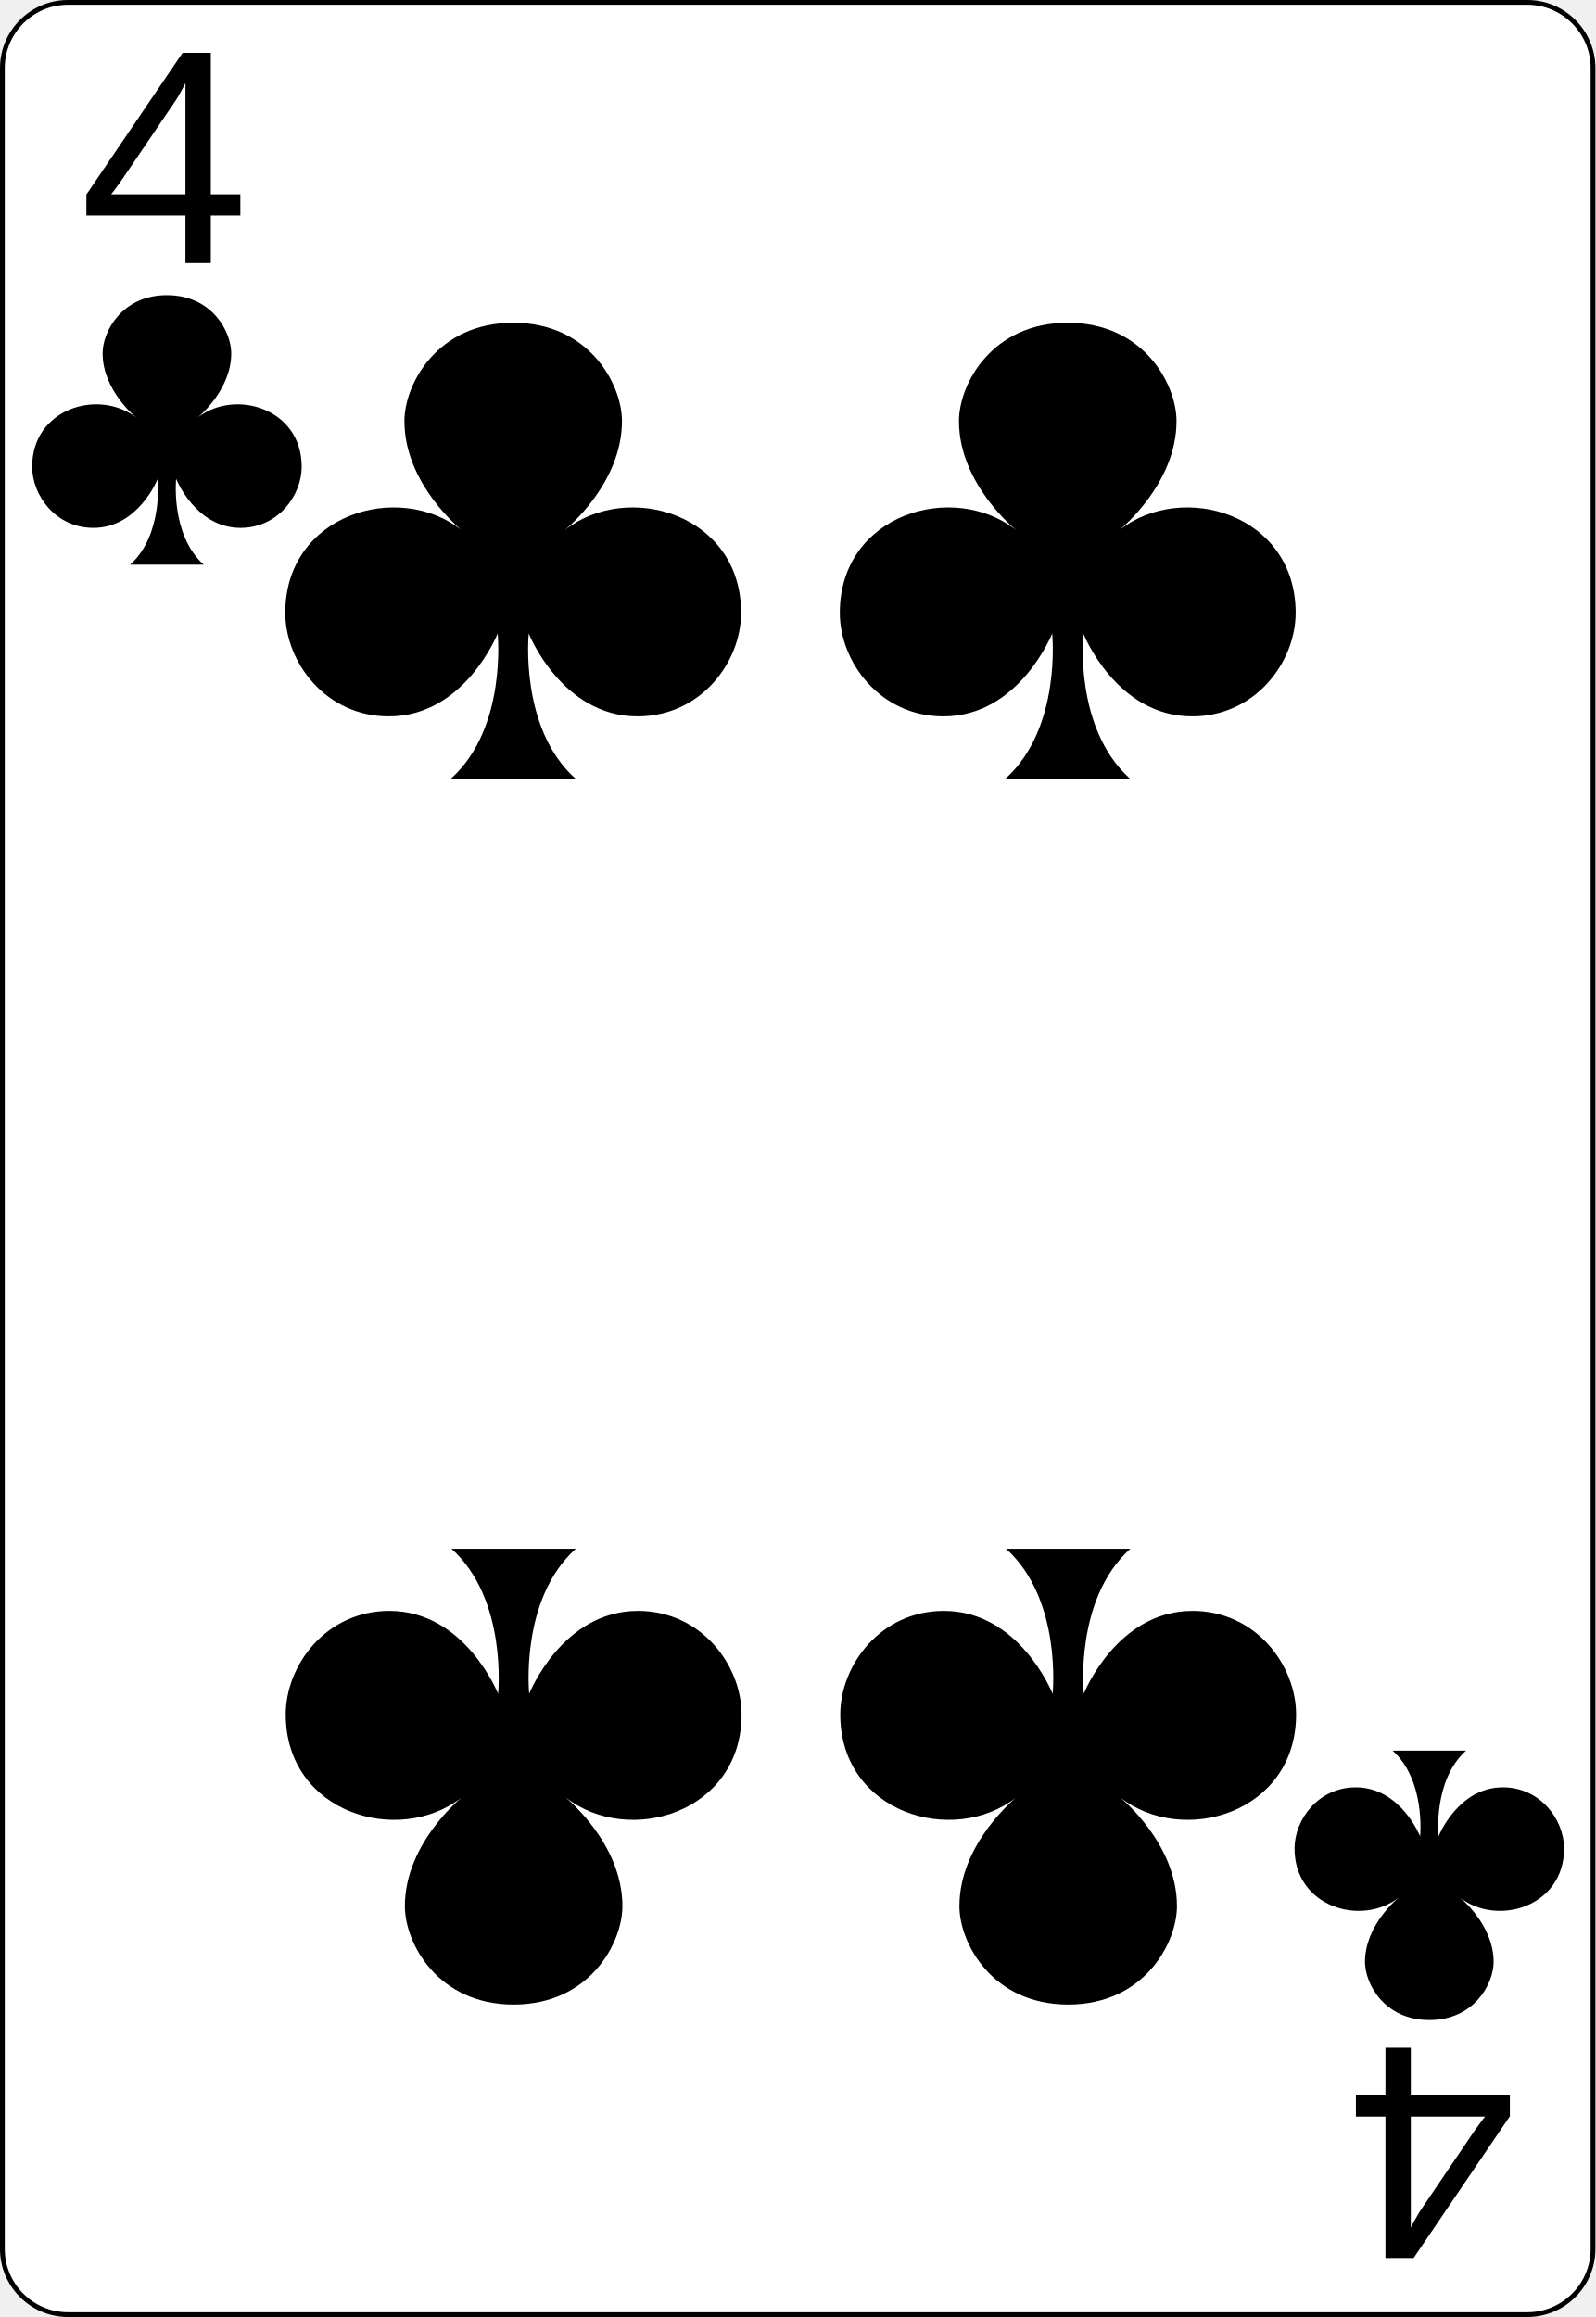
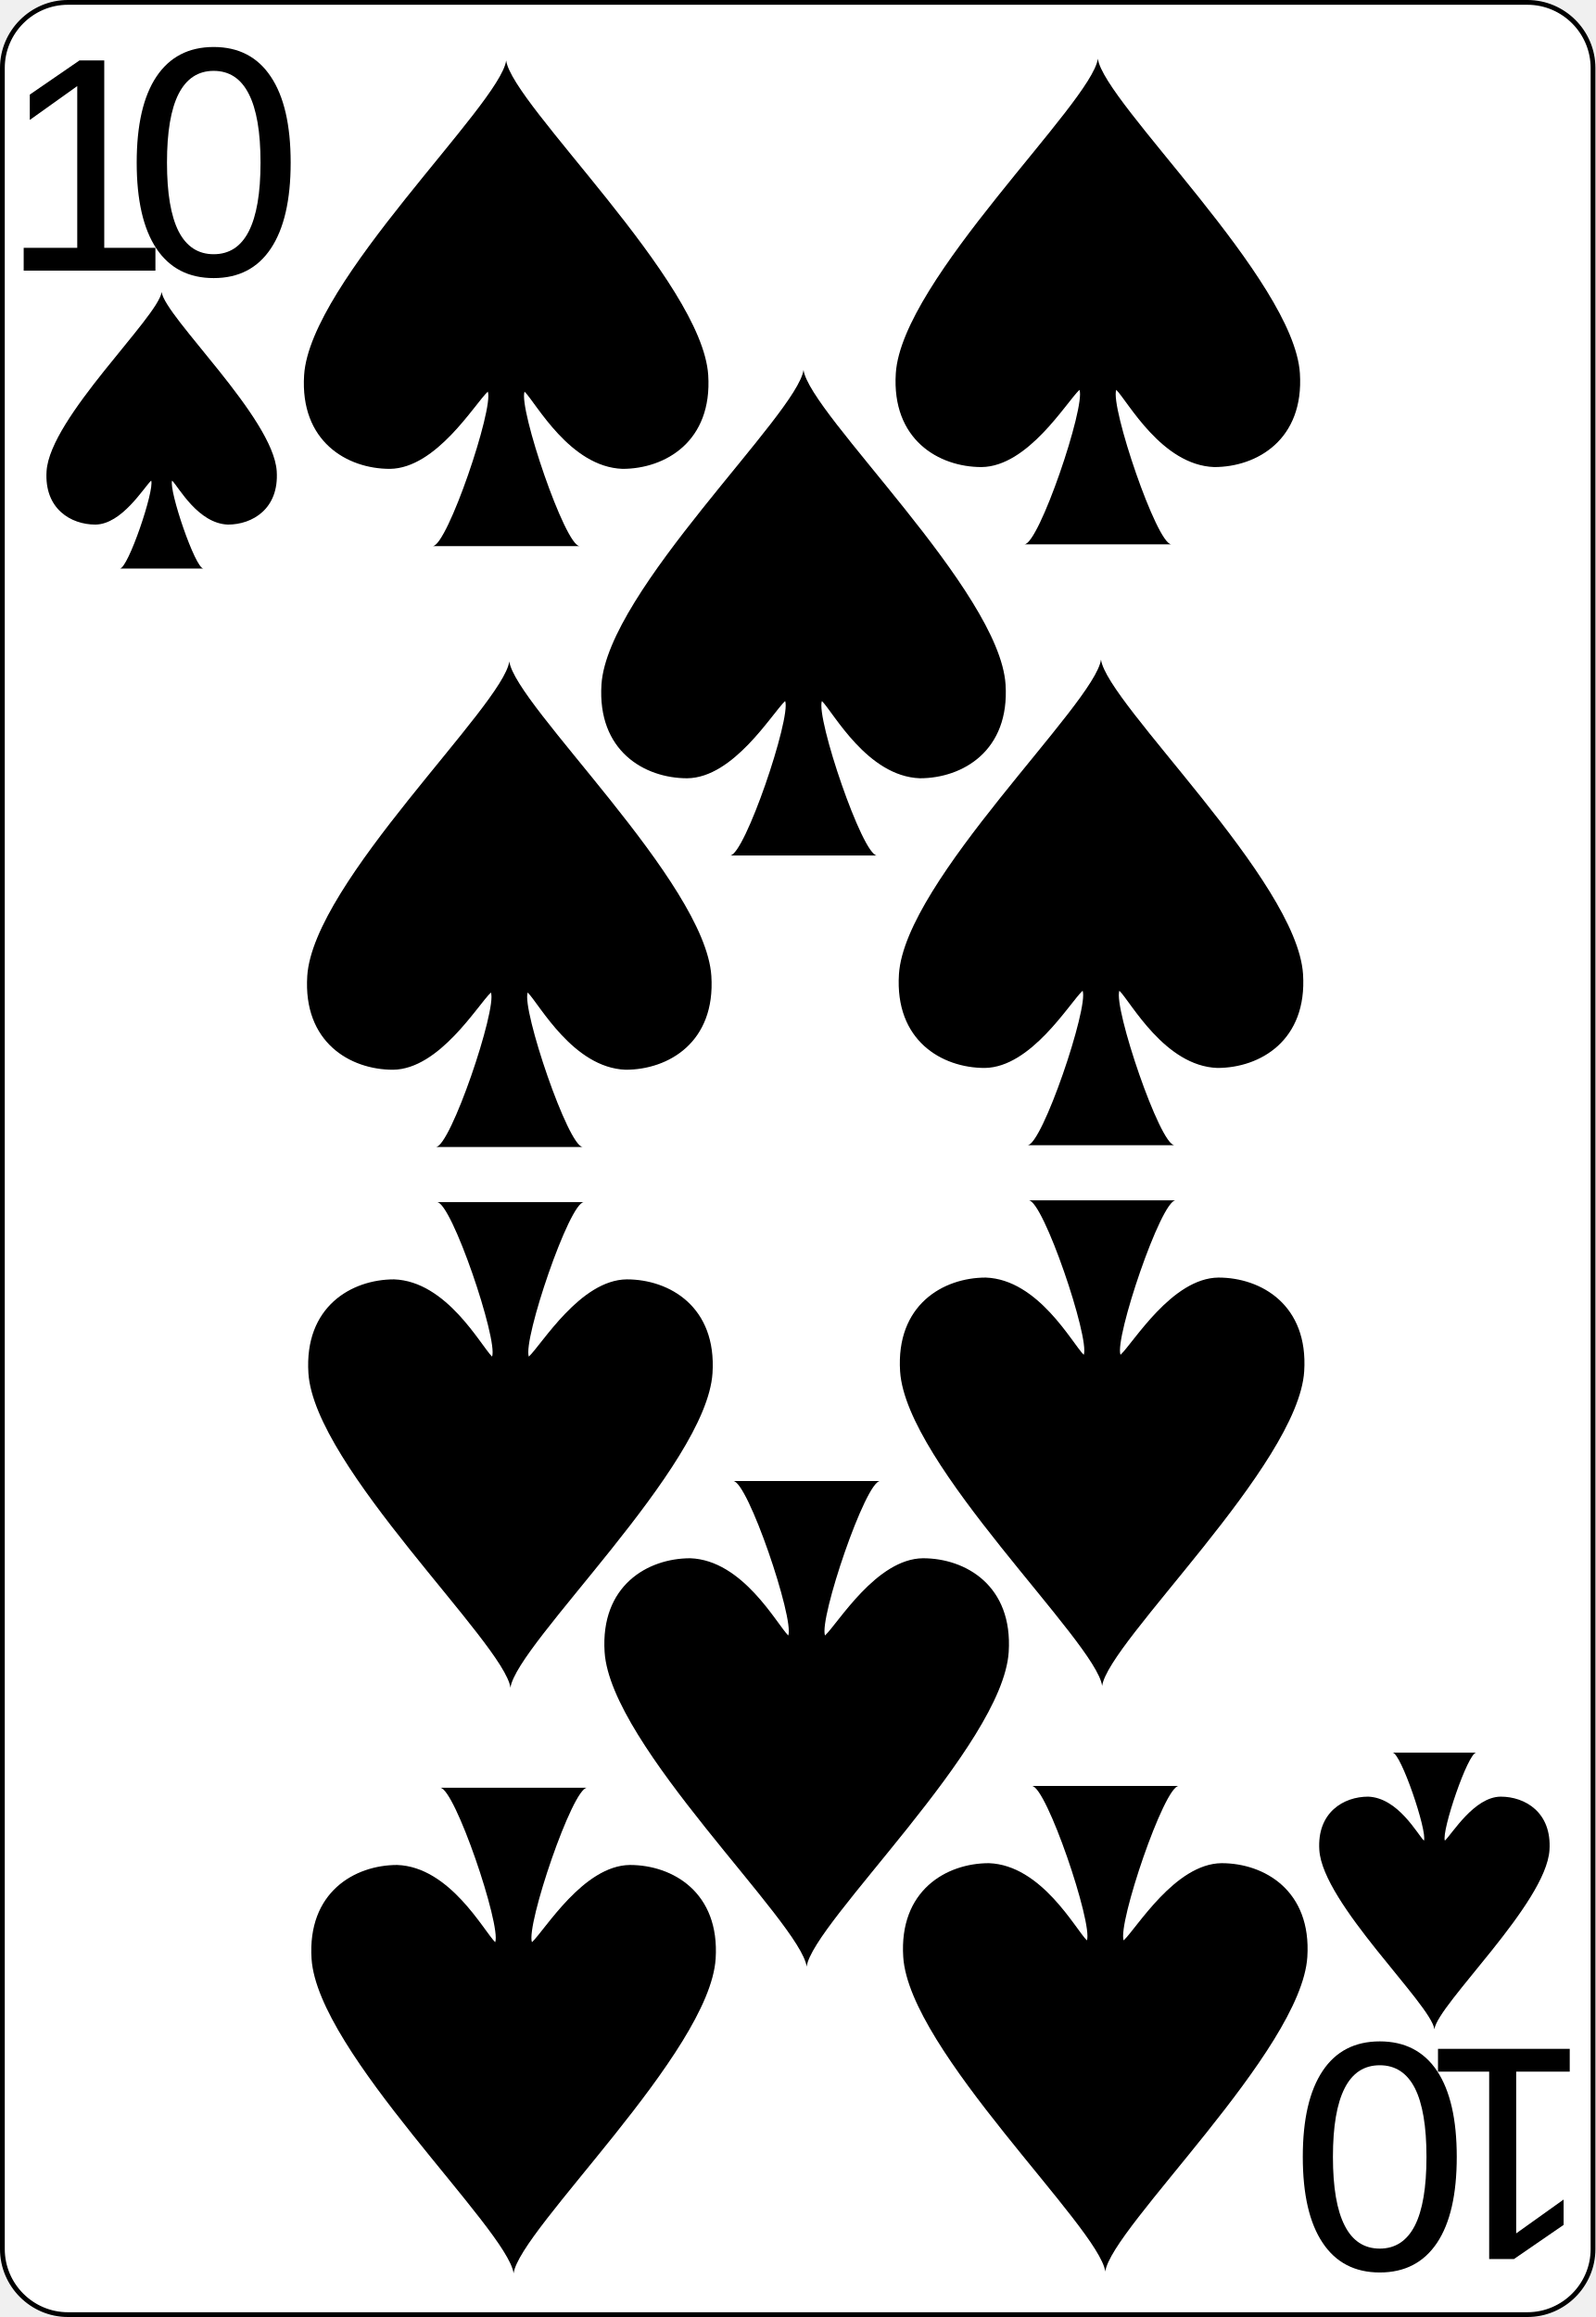
- <svg xmlns="http://www.w3.org/2000/svg" xmlns:xlink="http://www.w3.org/1999/xlink" width="167.087pt" height="242.667pt" viewBox="0 0 167.087 242.667" xml:space="preserve" id="svg2" version="1.1">
-   <defs id="defs41">
-     <radialGradient xlink:href="#linearGradient2984" id="radialGradient3760" cx="48.231" cy="18.138" fx="48.231" fy="18.138" r="9.5" gradientUnits="userSpaceOnUse" gradientTransform="matrix(-1.560526,0.01828294,-0.02684055,-2.290953,123.9838,58.80911)" />
-     <linearGradient id="linearGradient2984">
-       <stop style="stop-color:#000000;stop-opacity:1;" offset="0" id="stop2986" />
-       <stop style="stop-color:#000000;stop-opacity:0.656;" offset="1" id="stop2988" />
-     </linearGradient>
-     <radialGradient xlink:href="#linearGradient3784" id="radialGradient3792" cx="171.487" cy="511.223" fx="171.487" fy="511.223" r="81.903" gradientTransform="matrix(1.152989,-0.6739155,0.3948202,0.6754904,-233.6326,270.4008)" gradientUnits="userSpaceOnUse" />
-     <linearGradient id="linearGradient3784">
-       <stop style="stop-color:#ffffff;stop-opacity:0.534;" offset="0" id="stop3786" />
-       <stop style="stop-color:#000000;stop-opacity:0;" offset="1" id="stop3788" />
-     </linearGradient>
-     <radialGradient r="81.903" fy="511.223" fx="171.487" cy="511.223" cx="171.487" gradientTransform="matrix(1.152989,-0.6739155,0.3948202,0.6754904,-233.6326,270.4008)" gradientUnits="userSpaceOnUse" id="radialGradient3855" xlink:href="#linearGradient3784-4" />
-     <linearGradient id="linearGradient3784-4">
-       <stop style="stop-color:#ffffff;stop-opacity:0.519;" offset="0" id="stop3786-8" />
-       <stop style="stop-color:#000000;stop-opacity:0;" offset="1" id="stop3788-6" />
-     </linearGradient>
-     <radialGradient r="81.903" fy="461.841" fx="181.694" cy="461.841" cx="181.694" gradientTransform="matrix(1.152989,-0.6739155,0.3948202,0.6754904,-233.6326,270.4008)" gradientUnits="userSpaceOnUse" id="radialGradient3916" xlink:href="#linearGradient3784-3" />
-     <linearGradient id="linearGradient3784-3">
-       <stop style="stop-color:#ffffff;stop-opacity:0.702;" offset="0" id="stop3786-86" />
-       <stop style="stop-color:#000000;stop-opacity:0;" offset="1" id="stop3788-2" />
-     </linearGradient>
-   </defs>
+ <svg xmlns="http://www.w3.org/2000/svg" width="167.087pt" height="242.667pt" viewBox="0 0 167.087 242.667" xml:space="preserve" id="svg2" version="1.1">
+   <defs id="defs41" />
  <g id="Layer_x0020_1" style="fill-rule:nonzero;clip-rule:nonzero;stroke:#000000;stroke-miterlimit:4;">
    <path style="fill:#FFFFFF;stroke-width:0.5;" d="M166.837,235.548c0,3.777-3.087,6.869-6.871,6.869H7.111c-3.775,0-6.861-3.092-6.861-6.869V7.12C0.25,3.343,3.336,0.25,7.111,0.25h152.855    c3.784,0,6.871,3.093,6.871,6.87v228.428z" id="path5" />
    <g style="stroke:none;" id="g7">
      <g id="g9">
				
			</g>
    </g>
    <g id="g15">
			
		</g>
    <g id="g19">
			
		</g>
    <g style="stroke:none;" id="g23">
      <g id="g25">
				
			</g>
    </g>
    <g style="stroke:none;" id="g31">
      <g id="g33">
				
			</g>
    </g>
  </g>
-   <text xml:space="preserve" style="font-size:32px;font-style:normal;font-weight:normal;line-height:125%;letter-spacing:0px;word-spacing:0px;fill:#000000;fill-opacity:1;stroke:none;font-family:Bitstream Vera Sans" x="8.311" y="27.548" id="text3788">
-     <tspan id="tspan3790" x="8.311" y="27.548" style="font-style:normal;font-variant:normal;font-weight:normal;font-stretch:normal;font-family:Arial;-inkscape-font-specification:Arial">4</tspan>
+   <text xml:space="preserve" style="font-size:32px;font-style:normal;font-weight:normal;line-height:125%;letter-spacing:0px;word-spacing:0px;fill:#000000;fill-opacity:1;stroke:none;font-family:Bitstream Vera Sans" x="0.044" y="28.342" id="text3788">
+     <tspan id="tspan3790" x="0.044" y="28.342" style="font-style:normal;font-variant:normal;font-weight:normal;font-stretch:normal;font-family:Arial;-inkscape-font-specification:Arial">1</tspan>
  </text>
-   <g transform="matrix(1.485651,0,0,1.485651,-54.02466,10.01807)" id="layer1-1-4">
-     <path id="cl-9" d="m 50.291,22.698 c 0,0 2.375,-1.9 2.375,-4.534 0,-1.542 -1.369,-4.102 -4.534,-4.102 -3.165,0 -4.534,2.561 -4.534,4.102 0,2.634 2.375,4.534 2.375,4.534 -2.638,-2.055 -7.341,-0.652 -7.341,3.455 0,2.056 1.68,4.318 4.318,4.318 3.165,0 4.534,-3.455 4.534,-3.455 0,0 0.402,3.938 -1.943,6.046 h 5.182 c -2.345,-2.107 -1.943,-6.046 -1.943,-6.046 0,0 1.369,3.455 4.534,3.455 2.639,0 4.318,-2.263 4.318,-4.318 0,-4.107 -4.703,-5.51 -7.341,-3.455 z" style="fill:#000000" />
+   <g transform="matrix(1.508595,0,0,1.379325,16.92904,45.0659)" id="layer1-7">
+     <path id="sl" d="M 7.989,3.103 C 7.747,-0.954 0.242,-8.59 0,-10.5 c -0.242,1.909 -7.747,9.545 -7.989,13.603 -0.169,2.868 1.695,4.057 3.39,4.057 1.835,-0.022 3.351,-2.801 3.873,-3.341 0.242,0.716 -1.603,6.682 -2.179,6.682 l 5.811,0 C 2.33,10.501 0.485,4.535 0.727,3.819 1.184,4.315 2.524,7.077 4.601,7.16 6.295,7.159 8.158,5.971 7.989,3.103 z" style="fill:#000000" />
  </g>
-   <text xml:space="preserve" style="font-size:32px;font-style:normal;font-weight:normal;line-height:125%;letter-spacing:0px;word-spacing:0px;fill:#000000;fill-opacity:1;stroke:none;font-family:Bitstream Vera Sans" x="-158.864" y="-214.467" id="text3788-8" transform="scale(-1,-1)">
-     <tspan id="tspan3790-7" x="-158.864" y="-214.467" style="font-style:normal;font-variant:normal;font-weight:normal;font-stretch:normal;font-family:Arial;-inkscape-font-specification:Arial">4</tspan>
+   <g transform="matrix(2.648679,0,0,2.421718,53.01089,31.766)" id="layer1-7-88">
+     <path id="sl-4" d="M 7.989,3.103 C 7.747,-0.954 0.242,-8.59 0,-10.5 c -0.242,1.909 -7.747,9.545 -7.989,13.603 -0.169,2.868 1.695,4.057 3.39,4.057 1.835,-0.022 3.351,-2.801 3.873,-3.341 0.242,0.716 -1.603,6.682 -2.179,6.682 l 5.811,0 C 2.33,10.501 0.485,4.535 0.727,3.819 1.184,4.315 2.524,7.077 4.601,7.16 6.295,7.159 8.158,5.971 7.989,3.103 z" style="fill:#000000" />
+   </g>
+   <g transform="matrix(-1.508595,0,0,-1.379325,150.2251,198.0441)" id="layer1-7-3">
+     <path id="sl-1" d="M 7.989,3.103 C 7.747,-0.954 0.242,-8.59 0,-10.5 c -0.242,1.909 -7.747,9.545 -7.989,13.603 -0.169,2.868 1.695,4.057 3.39,4.057 1.835,-0.022 3.351,-2.801 3.873,-3.341 0.242,0.716 -1.603,6.682 -2.179,6.682 l 5.811,0 C 2.33,10.501 0.485,4.535 0.727,3.819 1.184,4.315 2.524,7.077 4.601,7.16 6.295,7.159 8.158,5.971 7.989,3.103 z" style="fill:#000000" />
+   </g>
+   <g transform="matrix(2.648679,0,0,2.421718,53.33971,94.6985)" id="layer1-7-88-8">
+     <path id="sl-4-8" d="M 7.989,3.103 C 7.747,-0.954 0.242,-8.59 0,-10.5 c -0.242,1.909 -7.747,9.545 -7.989,13.603 -0.169,2.868 1.695,4.057 3.39,4.057 1.835,-0.022 3.351,-2.801 3.873,-3.341 0.242,0.716 -1.603,6.682 -2.179,6.682 l 5.811,0 C 2.33,10.501 0.485,4.535 0.727,3.819 1.184,4.315 2.524,7.077 4.601,7.16 6.295,7.159 8.158,5.971 7.989,3.103 z" style="fill:#000000" />
+   </g>
+   <g transform="matrix(-2.648679,0,0,-2.421718,53.78926,212.6639)" id="layer1-7-88-4">
+     <path id="sl-4-3" d="M 7.989,3.103 C 7.747,-0.954 0.242,-8.59 0,-10.5 c -0.242,1.909 -7.747,9.545 -7.989,13.603 -0.169,2.868 1.695,4.057 3.39,4.057 1.835,-0.022 3.351,-2.801 3.873,-3.341 0.242,0.716 -1.603,6.682 -2.179,6.682 l 5.811,0 C 2.33,10.501 0.485,4.535 0.727,3.819 1.184,4.315 2.524,7.077 4.601,7.16 6.295,7.159 8.158,5.971 7.989,3.103 z" style="fill:#000000" />
+   </g>
+   <g transform="matrix(-2.648679,0,0,-2.421718,53.46044,151.3314)" id="layer1-7-88-8-1">
+     <path id="sl-4-8-4" d="M 7.989,3.103 C 7.747,-0.954 0.242,-8.59 0,-10.5 c -0.242,1.909 -7.747,9.545 -7.989,13.603 -0.169,2.868 1.695,4.057 3.39,4.057 1.835,-0.022 3.351,-2.801 3.873,-3.341 0.242,0.716 -1.603,6.682 -2.179,6.682 l 5.811,0 C 2.33,10.501 0.485,4.535 0.727,3.819 1.184,4.315 2.524,7.077 4.601,7.16 6.295,7.159 8.158,5.971 7.989,3.103 z" style="fill:#000000" />
+   </g>
+   <g transform="matrix(2.648679,0,0,2.421718,114.9782,31.57803)" id="layer1-7-88-9">
+     <path id="sl-4-2" d="M 7.989,3.103 C 7.747,-0.954 0.242,-8.59 0,-10.5 c -0.242,1.909 -7.747,9.545 -7.989,13.603 -0.169,2.868 1.695,4.057 3.39,4.057 1.835,-0.022 3.351,-2.801 3.873,-3.341 0.242,0.716 -1.603,6.682 -2.179,6.682 l 5.811,0 C 2.33,10.501 0.485,4.535 0.727,3.819 1.184,4.315 2.524,7.077 4.601,7.16 6.295,7.159 8.158,5.971 7.989,3.103 z" style="fill:#000000" />
+   </g>
+   <g transform="matrix(2.648679,0,0,2.421718,115.307,94.51054)" id="layer1-7-88-8-0">
+     <path id="sl-4-8-6" d="M 7.989,3.103 C 7.747,-0.954 0.242,-8.59 0,-10.5 c -0.242,1.909 -7.747,9.545 -7.989,13.603 -0.169,2.868 1.695,4.057 3.39,4.057 1.835,-0.022 3.351,-2.801 3.873,-3.341 0.242,0.716 -1.603,6.682 -2.179,6.682 l 5.811,0 C 2.33,10.501 0.485,4.535 0.727,3.819 1.184,4.315 2.524,7.077 4.601,7.16 6.295,7.159 8.158,5.971 7.989,3.103 z" style="fill:#000000" />
+   </g>
+   <g transform="matrix(-2.648679,0,0,-2.421718,115.7566,212.476)" id="layer1-7-88-4-8">
+     <path id="sl-4-3-9" d="M 7.989,3.103 C 7.747,-0.954 0.242,-8.59 0,-10.5 c -0.242,1.909 -7.747,9.545 -7.989,13.603 -0.169,2.868 1.695,4.057 3.39,4.057 1.835,-0.022 3.351,-2.801 3.873,-3.341 0.242,0.716 -1.603,6.682 -2.179,6.682 l 5.811,0 C 2.33,10.501 0.485,4.535 0.727,3.819 1.184,4.315 2.524,7.077 4.601,7.16 6.295,7.159 8.158,5.971 7.989,3.103 z" style="fill:#000000" />
+   </g>
+   <g transform="matrix(-2.648679,0,0,-2.421718,115.4278,151.1435)" id="layer1-7-88-8-1-2">
+     <path id="sl-4-8-4-6" d="M 7.989,3.103 C 7.747,-0.954 0.242,-8.59 0,-10.5 c -0.242,1.909 -7.747,9.545 -7.989,13.603 -0.169,2.868 1.695,4.057 3.39,4.057 1.835,-0.022 3.351,-2.801 3.873,-3.341 0.242,0.716 -1.603,6.682 -2.179,6.682 l 5.811,0 C 2.33,10.501 0.485,4.535 0.727,3.819 1.184,4.315 2.524,7.077 4.601,7.16 6.295,7.159 8.158,5.971 7.989,3.103 z" style="fill:#000000" />
+   </g>
+   <g transform="matrix(2.648679,0,0,2.421718,84.15214,64.1712)" id="layer1-7-88-6">
+     <path id="sl-4-4" d="M 7.989,3.103 C 7.747,-0.954 0.242,-8.59 0,-10.5 c -0.242,1.909 -7.747,9.545 -7.989,13.603 -0.169,2.868 1.695,4.057 3.39,4.057 1.835,-0.022 3.351,-2.801 3.873,-3.341 0.242,0.716 -1.603,6.682 -2.179,6.682 l 5.811,0 C 2.33,10.501 0.485,4.535 0.727,3.819 1.184,4.315 2.524,7.077 4.601,7.16 6.295,7.159 8.158,5.971 7.989,3.103 z" style="fill:#000000" />
+   </g>
+   <g transform="matrix(-2.648679,0,0,-2.421718,84.48087,180.5402)" id="layer1-7-88-6-6">
+     <path id="sl-4-4-8" d="M 7.989,3.103 C 7.747,-0.954 0.242,-8.59 0,-10.5 c -0.242,1.909 -7.747,9.545 -7.989,13.603 -0.169,2.868 1.695,4.057 3.39,4.057 1.835,-0.022 3.351,-2.801 3.873,-3.341 0.242,0.716 -1.603,6.682 -2.179,6.682 l 5.811,0 C 2.33,10.501 0.485,4.535 0.727,3.819 1.184,4.315 2.524,7.077 4.601,7.16 6.295,7.159 8.158,5.971 7.989,3.103 z" style="fill:#000000" />
+   </g>
+   <text xml:space="preserve" style="font-size:32px;font-style:normal;font-weight:normal;line-height:125%;letter-spacing:0px;word-spacing:0px;fill:#000000;fill-opacity:1;stroke:none;font-family:Bitstream Vera Sans" x="12.206" y="28.671" id="text3038">
+     <tspan id="tspan3040" x="12.206" y="28.671">0</tspan>
  </text>
-   <g transform="matrix(-1.485651,0,0,-1.485651,221.1992,232.4618)" id="layer1-1-4-1">
-     <path id="cl-9-7" d="m 50.291,22.698 c 0,0 2.375,-1.9 2.375,-4.534 0,-1.542 -1.369,-4.102 -4.534,-4.102 -3.165,0 -4.534,2.561 -4.534,4.102 0,2.634 2.375,4.534 2.375,4.534 -2.638,-2.055 -7.341,-0.652 -7.341,3.455 0,2.056 1.68,4.318 4.318,4.318 3.165,0 4.534,-3.455 4.534,-3.455 0,0 0.402,3.938 -1.943,6.046 h 5.182 c -2.345,-2.107 -1.943,-6.046 -1.943,-6.046 0,0 1.369,3.455 4.534,3.455 2.639,0 4.318,-2.263 4.318,-4.318 0,-4.107 -4.703,-5.51 -7.341,-3.455 z" style="fill:#000000" />
-   </g>
-   <g transform="matrix(2.512578,0,0,2.512578,-67.18839,-1.531116)" id="layer1-1-4-8">
-     <path id="cl-9-8" d="m 50.291,22.698 c 0,0 2.375,-1.9 2.375,-4.534 0,-1.542 -1.369,-4.102 -4.534,-4.102 -3.165,0 -4.534,2.561 -4.534,4.102 0,2.634 2.375,4.534 2.375,4.534 -2.638,-2.055 -7.341,-0.652 -7.341,3.455 0,2.056 1.68,4.318 4.318,4.318 3.165,0 4.534,-3.455 4.534,-3.455 0,0 0.402,3.938 -1.943,6.046 h 5.182 c -2.345,-2.107 -1.943,-6.046 -1.943,-6.046 0,0 1.369,3.455 4.534,3.455 2.639,0 4.318,-2.263 4.318,-4.318 0,-4.107 -4.703,-5.51 -7.341,-3.455 z" style="fill:#000000" />
-   </g>
-   <g transform="matrix(-2.512578,0,0,-2.512578,174.7295,245.2751)" id="layer1-1-4-8-0">
-     <path id="cl-9-8-6" d="m 50.291,22.698 c 0,0 2.375,-1.9 2.375,-4.534 0,-1.542 -1.369,-4.102 -4.534,-4.102 -3.165,0 -4.534,2.561 -4.534,4.102 0,2.634 2.375,4.534 2.375,4.534 -2.638,-2.055 -7.341,-0.652 -7.341,3.455 0,2.056 1.68,4.318 4.318,4.318 3.165,0 4.534,-3.455 4.534,-3.455 0,0 0.402,3.938 -1.943,6.046 h 5.182 c -2.345,-2.107 -1.943,-6.046 -1.943,-6.046 0,0 1.369,3.455 4.534,3.455 2.639,0 4.318,-2.263 4.318,-4.318 0,-4.107 -4.703,-5.51 -7.341,-3.455 z" style="fill:#000000" />
-   </g>
-   <g transform="matrix(2.512578,0,0,2.512578,-9.111586,-1.531113)" id="layer1-1-4-8-2">
-     <path id="cl-9-8-66" d="m 50.291,22.698 c 0,0 2.375,-1.9 2.375,-4.534 0,-1.542 -1.369,-4.102 -4.534,-4.102 -3.165,0 -4.534,2.561 -4.534,4.102 0,2.634 2.375,4.534 2.375,4.534 -2.638,-2.055 -7.341,-0.652 -7.341,3.455 0,2.056 1.68,4.318 4.318,4.318 3.165,0 4.534,-3.455 4.534,-3.455 0,0 0.402,3.938 -1.943,6.046 h 5.182 c -2.345,-2.107 -1.943,-6.046 -1.943,-6.046 0,0 1.369,3.455 4.534,3.455 2.639,0 4.318,-2.263 4.318,-4.318 0,-4.107 -4.703,-5.51 -7.341,-3.455 z" style="fill:#000000" />
-   </g>
-   <g transform="matrix(-2.512578,0,0,-2.512578,232.8063,245.2751)" id="layer1-1-4-8-0-4">
-     <path id="cl-9-8-6-9" d="m 50.291,22.698 c 0,0 2.375,-1.9 2.375,-4.534 0,-1.542 -1.369,-4.102 -4.534,-4.102 -3.165,0 -4.534,2.561 -4.534,4.102 0,2.634 2.375,4.534 2.375,4.534 -2.638,-2.055 -7.341,-0.652 -7.341,3.455 0,2.056 1.68,4.318 4.318,4.318 3.165,0 4.534,-3.455 4.534,-3.455 0,0 0.402,3.938 -1.943,6.046 h 5.182 c -2.345,-2.107 -1.943,-6.046 -1.943,-6.046 0,0 1.369,3.455 4.534,3.455 2.639,0 4.318,-2.263 4.318,-4.318 0,-4.107 -4.703,-5.51 -7.341,-3.455 z" style="fill:#000000" />
-   </g>
+   <text xml:space="preserve" style="font-size:32px;font-style:normal;font-weight:normal;line-height:125%;letter-spacing:0px;word-spacing:0px;fill:#000000;fill-opacity:1;stroke:none;font-family:Bitstream Vera Sans" x="-166.837" y="-214.583" id="text3788-4" transform="scale(-1,-1)">
+     <tspan id="tspan3790-3" x="-166.837" y="-214.583" style="font-style:normal;font-variant:normal;font-weight:normal;font-stretch:normal;font-family:Arial;-inkscape-font-specification:Arial">1</tspan>
+   </text>
+   <text xml:space="preserve" style="font-size:32px;font-style:normal;font-weight:normal;line-height:125%;letter-spacing:0px;word-spacing:0px;fill:#000000;fill-opacity:1;stroke:none;font-family:Bitstream Vera Sans" x="-154.674" y="-214.254" id="text3038-1" transform="scale(-1,-1)">
+     <tspan id="tspan3040-4" x="-154.674" y="-214.254">0</tspan>
+   </text>
</svg>
